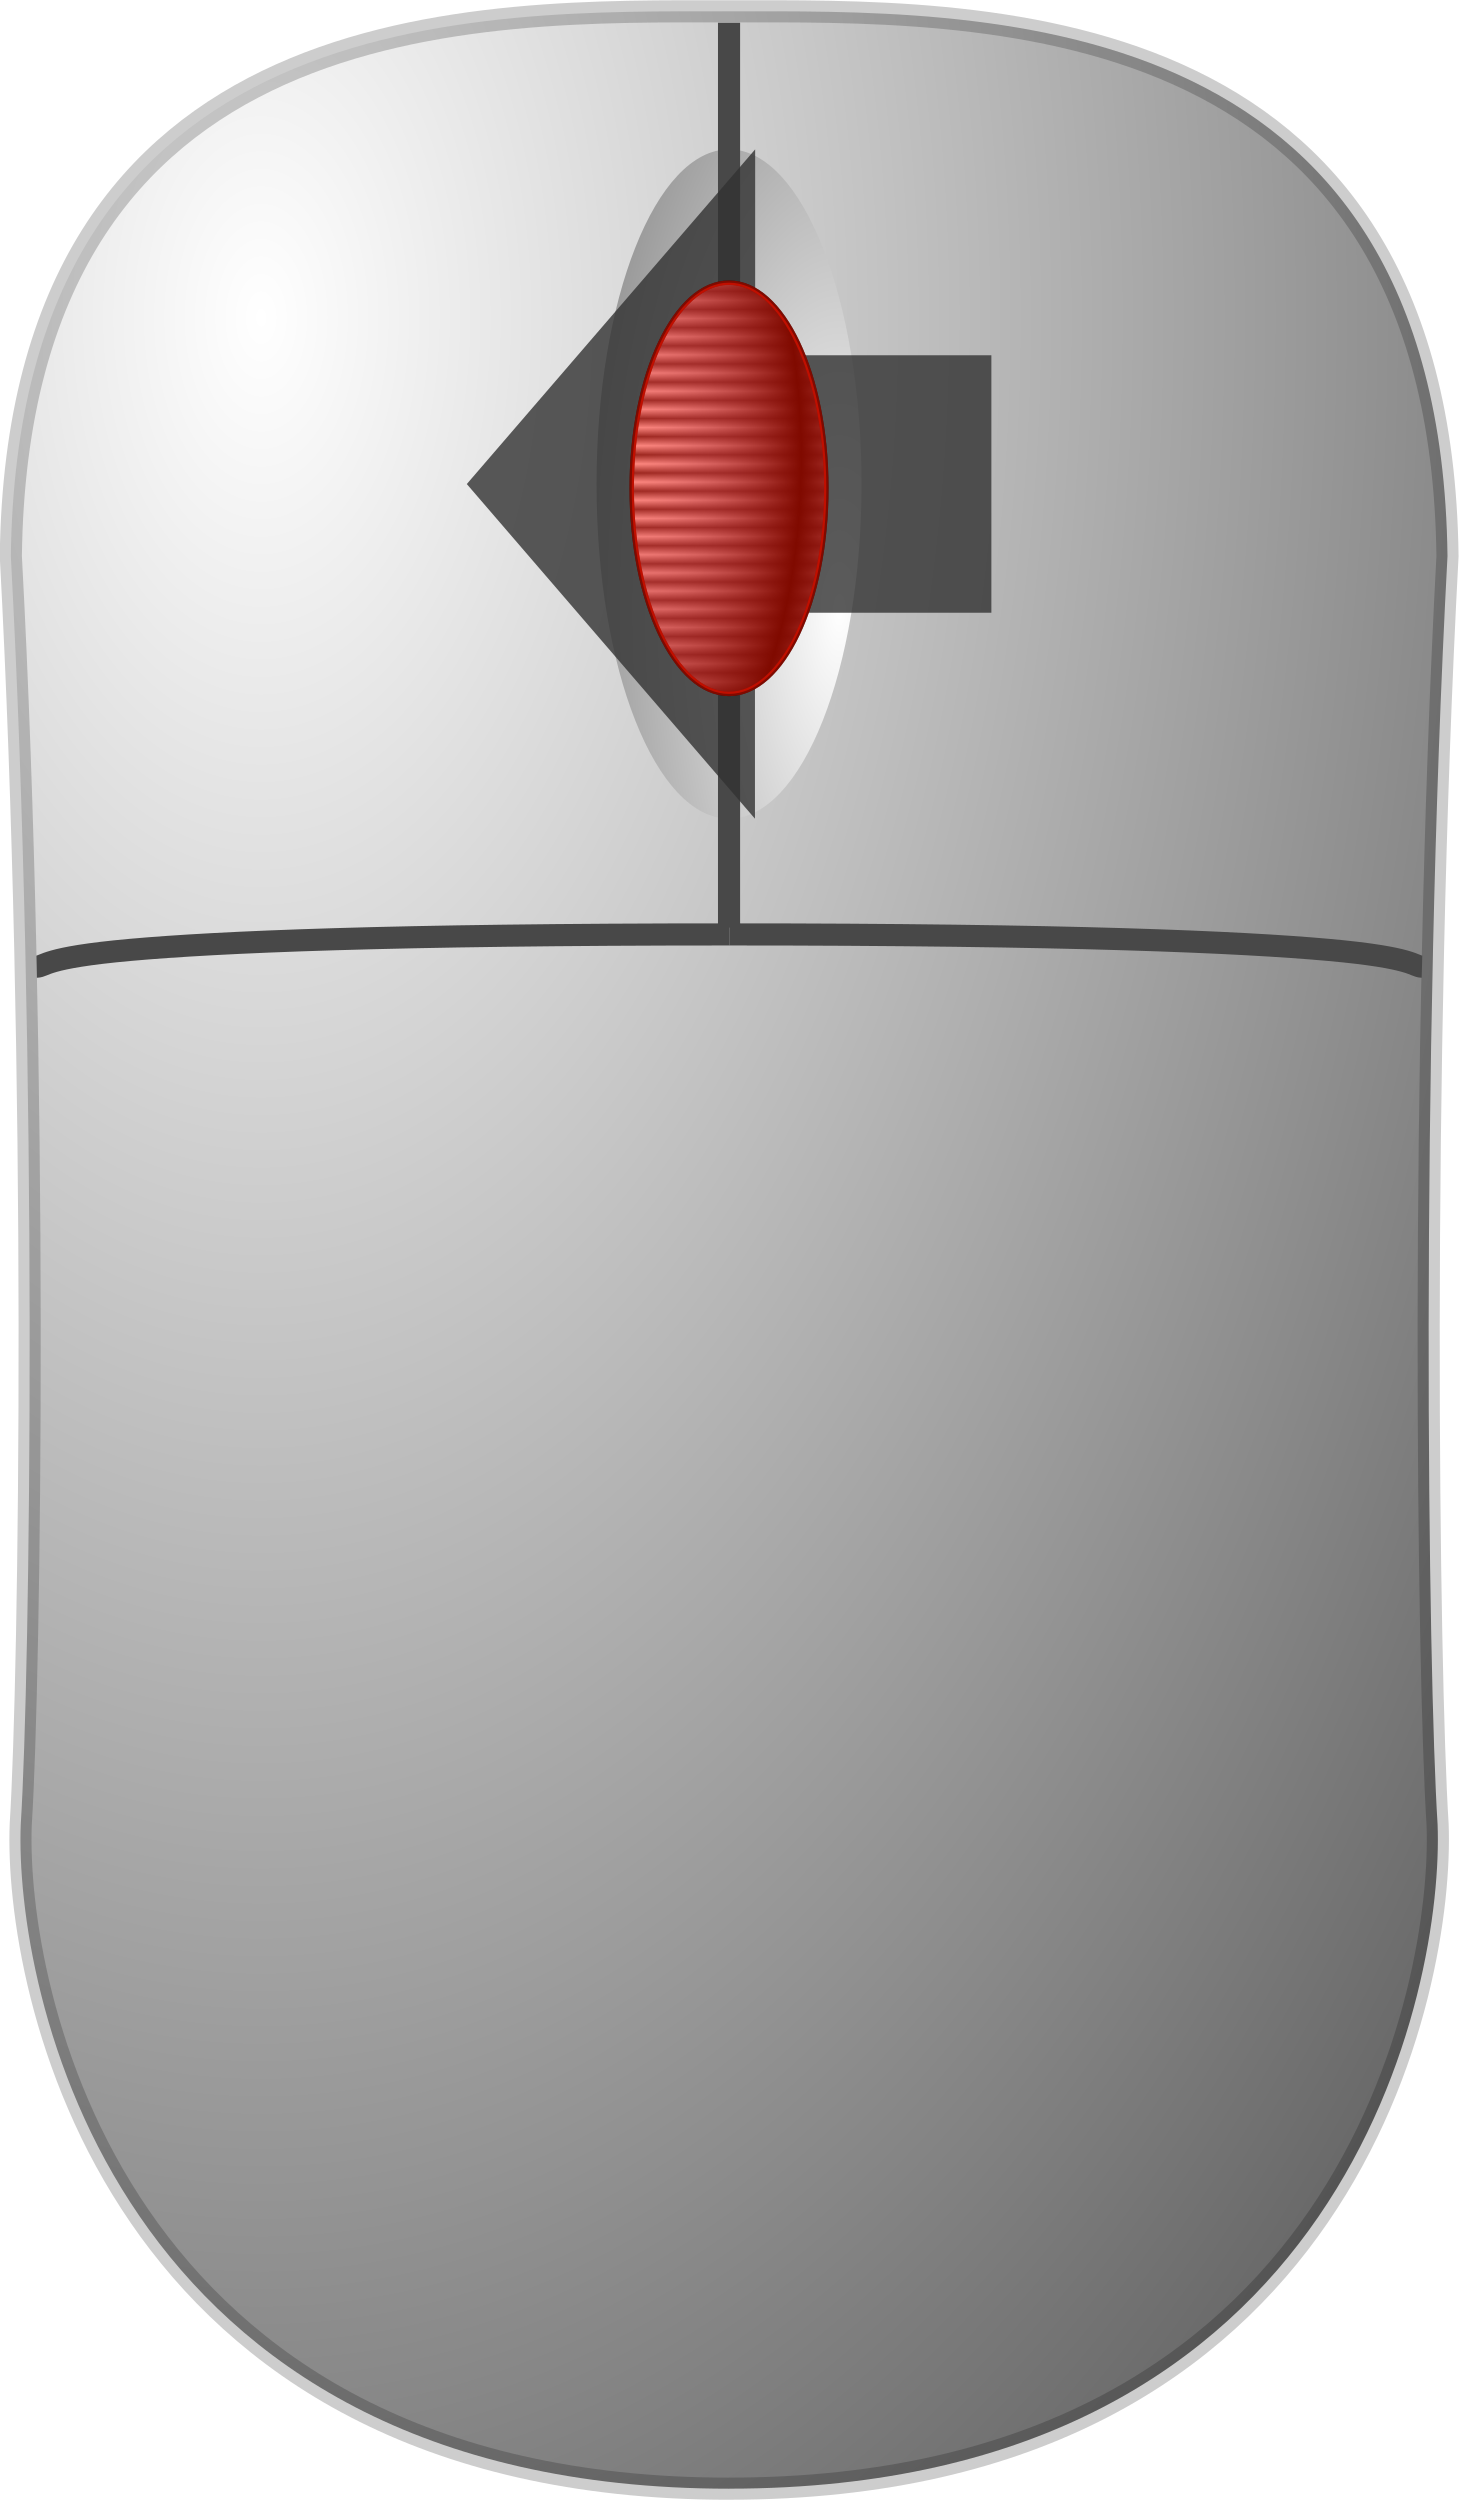
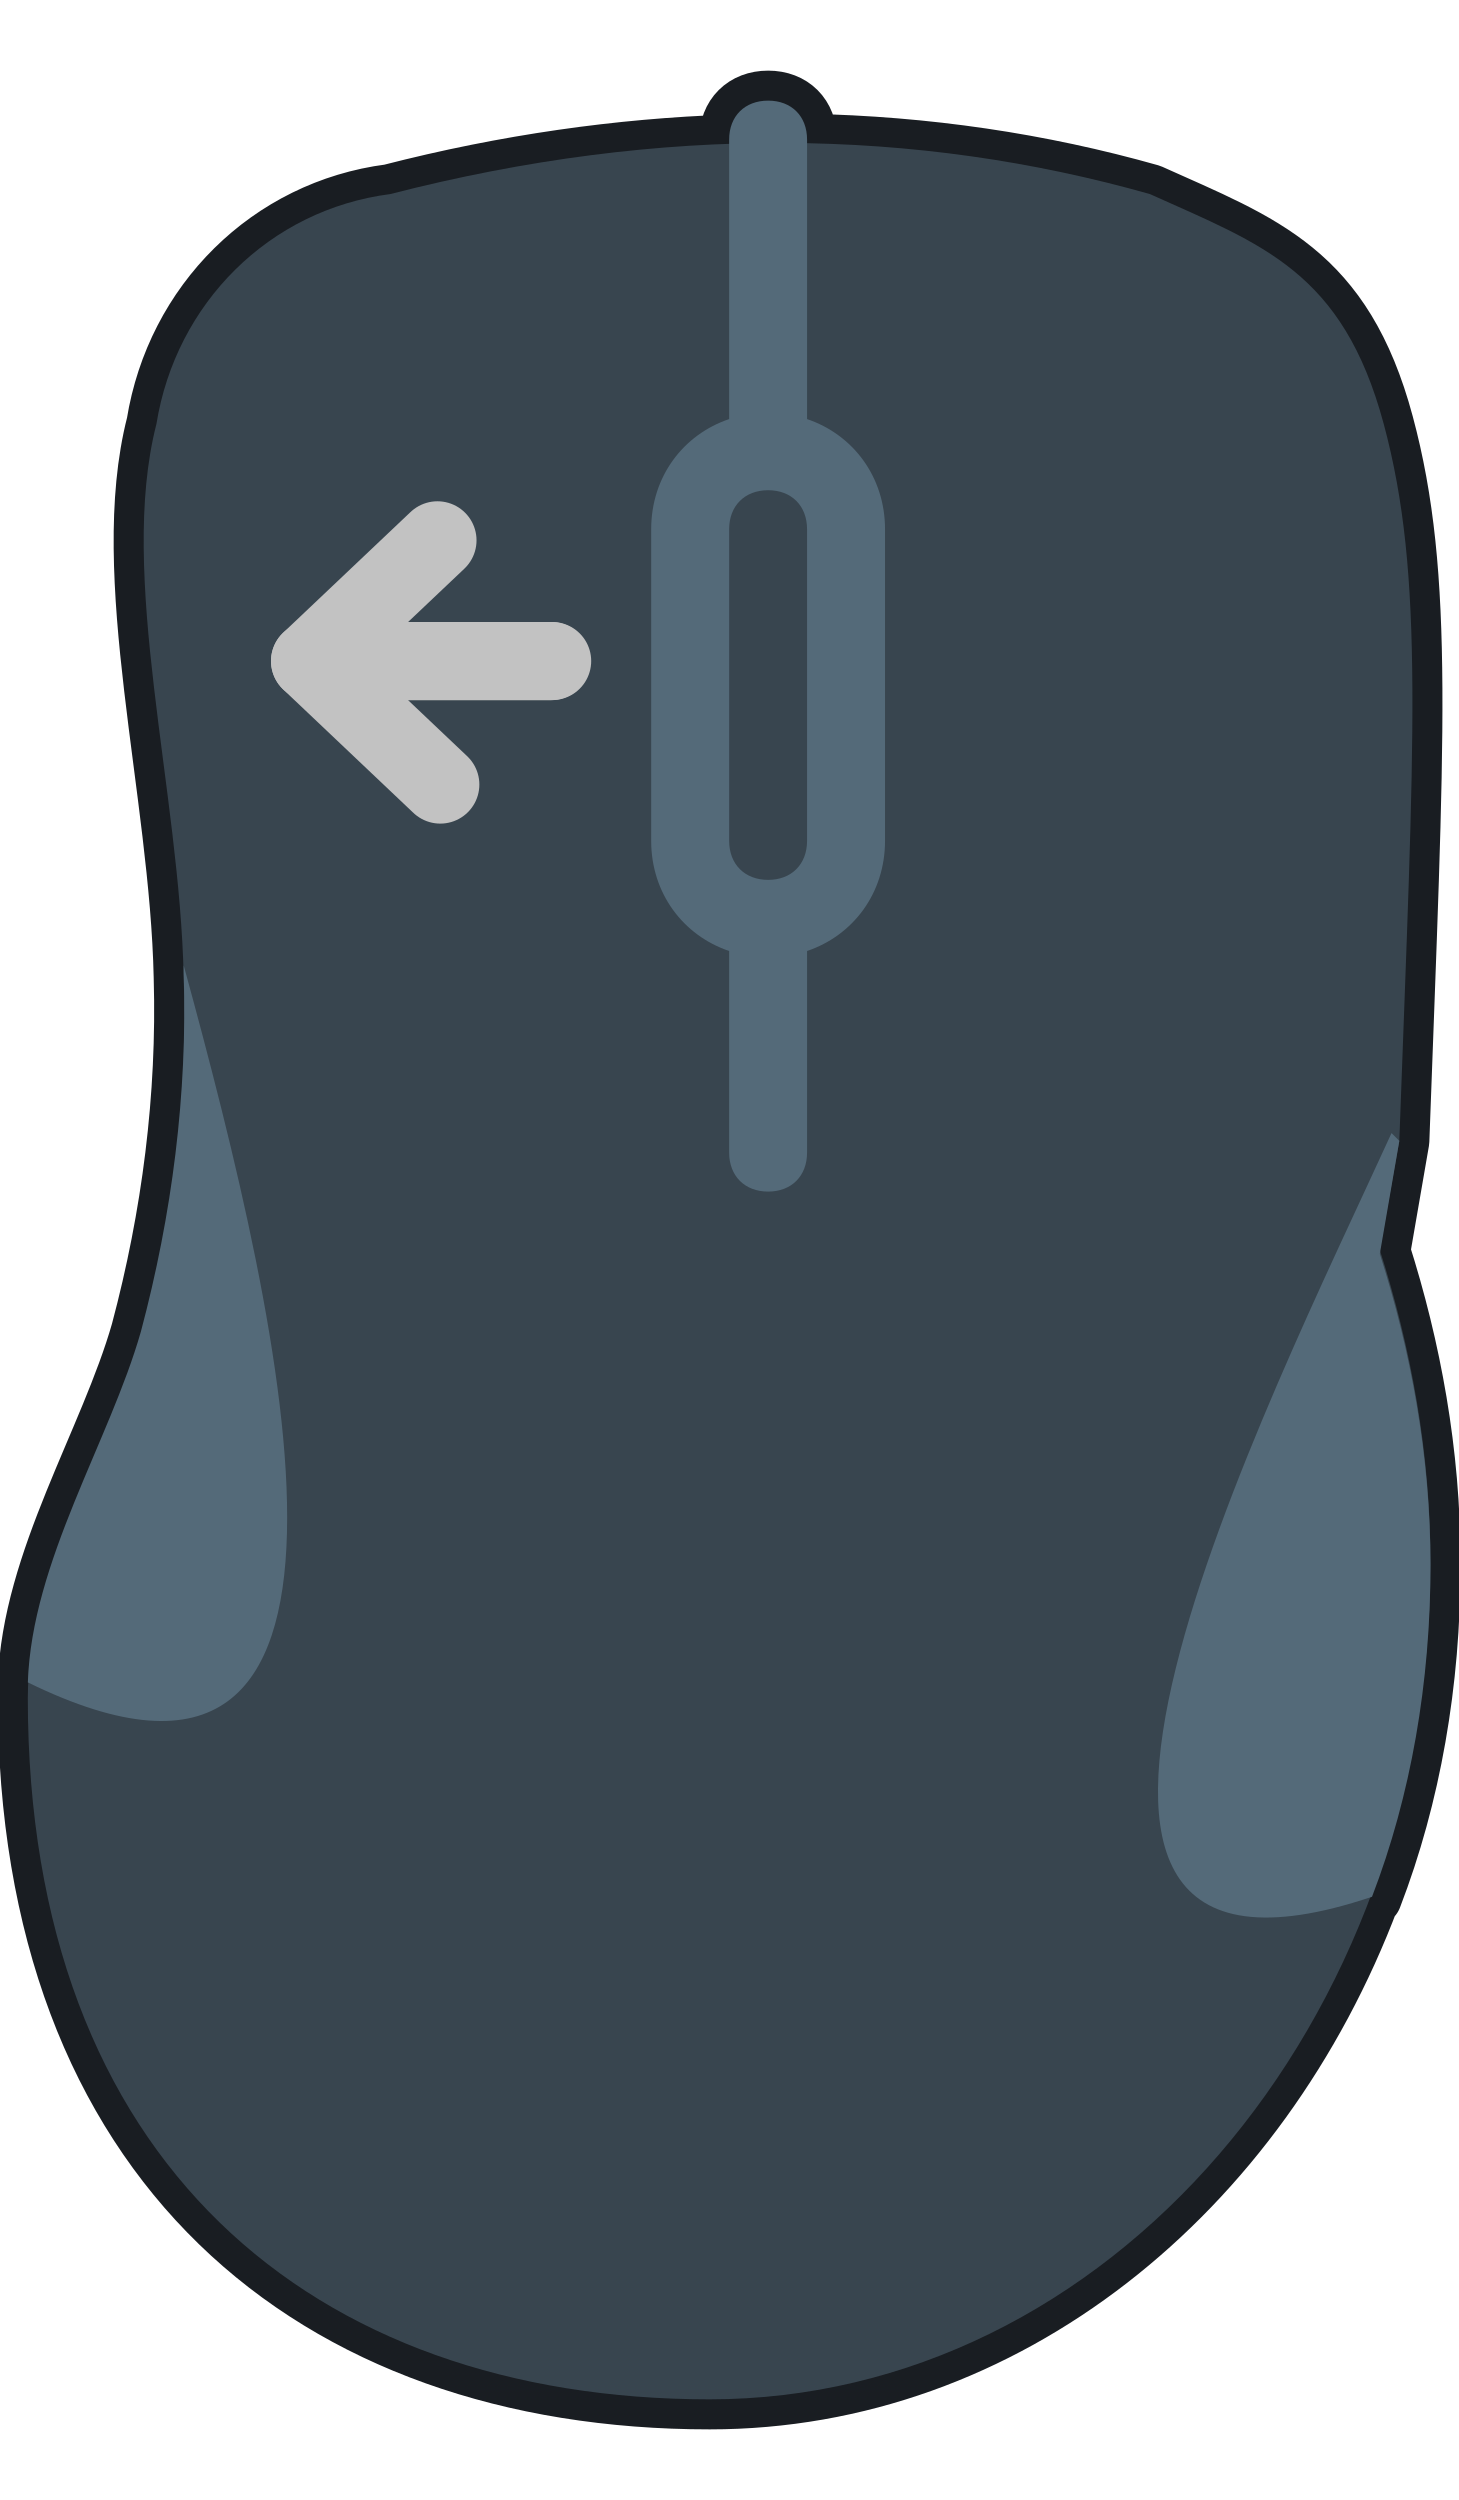
- <svg xmlns="http://www.w3.org/2000/svg" xmlns:xlink="http://www.w3.org/1999/xlink" viewBox="0 0 35 60" version="1.1" id="svg898">
-   <defs id="defs902">
-     <radialGradient id="c" cx="85.528" cy="170.14" r="252.08" gradientTransform="matrix(0.14849,0,0,0.25527,-6.43024,-35.80705)" gradientUnits="userSpaceOnUse" spreadMethod="reflect" xlink:href="#b" />
-     <linearGradient id="b">
-       <stop stop-color="#fff" offset="0" id="stop3" />
-       <stop stop-color="#666" offset="1" id="stop5" />
+ <svg xmlns="http://www.w3.org/2000/svg" xmlns:xlink="http://www.w3.org/1999/xlink" version="1.1" viewBox="0 0 35 60" id="svg35">
+   <defs id="defs39">
+     <linearGradient id="linearGradient857">
+       <stop style="stop-color:#207bb3;stop-opacity:1;" offset="0" id="stop853" />
+       <stop style="stop-color:#207bb3;stop-opacity:0;" offset="1" id="stop855" />
    </linearGradient>
-     <radialGradient id="a" cx="193.4" cy="181.62" r="68.141" gradientTransform="matrix(0.13524,0,0,0.34162,-6.00874,-47.41504)" gradientUnits="userSpaceOnUse" spreadMethod="reflect" xlink:href="#b" />
-     <linearGradient id="d" x1="193.63" x2="193.63" y1="161.65" y2="162.42" gradientTransform="matrix(0.13405,0,0,0.2832,-6.29934,-36.60804)" gradientUnits="userSpaceOnUse" spreadMethod="reflect">
-       <stop stop-color="#333" offset="0" id="stop9" />
-       <stop stop-color="#fff" offset="1" id="stop11" />
-     </linearGradient>
-     <radialGradient id="e" cx="158.03" cy="169.2" r="31.163" gradientTransform="matrix(0.13493,0,0,0.28136,-6.29934,-36.60804)" gradientUnits="userSpaceOnUse" spreadMethod="reflect">
-       <stop stop-color="#b3b3eb" stop-opacity="0" offset="0" id="stop14" />
-       <stop offset="1" id="stop16" />
-     </radialGradient>
+     <radialGradient xlink:href="#linearGradient857" id="radialGradient859-3" cx="49.397" cy="30.763" fx="49.397" fy="30.763" r="26.048" gradientTransform="matrix(6.532941,0,0,1.980328,-259.5602,-34.45303)" gradientUnits="userSpaceOnUse" />
+     <radialGradient xlink:href="#linearGradient857" id="radialGradient859-3-3" cx="49.397" cy="30.763" fx="49.397" fy="30.763" r="26.048" gradientTransform="matrix(6.532941,0,0,1.980328,-259.5602,-34.45303)" gradientUnits="userSpaceOnUse" />
  </defs>
-   <path d="m 17.502,59.729 c -14.905,0 -17.159,-12.11 -17.004,-15.947 0.229,-3.619 0.42,-18.176 -0.238,-30.434 C 0.428,-0.048 11.61,0.272 17.5,0.272 c 5.89,0 17.072,-0.32 17.24,13.076 -0.658,12.258 -0.468,26.815 -0.238,30.433 0.154,3.837 -2.099,15.947 -17.004,15.947" fill="url(#c)" fill-rule="evenodd" stroke="#000000" stroke-linejoin="round" stroke-opacity="0.198" stroke-width="0.531" id="path19" style="fill:url(#c)" />
-   <ellipse cx="17.497" cy="11.617" rx="3.18" ry="8.032" fill="url(#a)" fill-rule="evenodd" id="ellipse21" style="fill:url(#a)" />
-   <g fill="none" stroke="#484848" id="g29" transform="translate(-9.3999999e-4,-4.4938326e-5)">
-     <path d="m 17.505,22.426 c -8.161,0 -12.278,0.183 -14.374,0.371 -2.096,0.188 -2.039,0.399 -2.251,0.404" stroke-width="0.531" id="path23" />
-     <path d="m 17.504,22.426 c 8.161,0 12.278,0.183 14.374,0.371 2.096,0.188 2.039,0.399 2.251,0.404" stroke-width="0.531" id="path25" />
-     <path d="m 17.498,0.546 v 21.716" stroke-width="0.531" id="path27" />
+   <radialGradient id="a" cx="193.4" cy="181.62" r="68.141" gradientTransform="matrix(0.13524,0,0,0.34162,53.70034,-47.415)" gradientUnits="userSpaceOnUse" spreadMethod="reflect" xlink:href="#b" />
+   <linearGradient id="b">
+     <stop stop-color="#fff" offset="0" id="stop3" />
+     <stop stop-color="#666" offset="1" id="stop5" />
+   </linearGradient>
+   <radialGradient id="c" cx="85.528" cy="170.14" r="252.08" gradientTransform="matrix(0.14849,0,0,0.25527,53.27884,-35.807)" gradientUnits="userSpaceOnUse" spreadMethod="reflect" xlink:href="#b" />
+   <linearGradient id="d" x1="193.63" x2="193.63" y1="161.65" y2="162.42" gradientTransform="matrix(0.13405,0,0,0.2832,53.40973,-36.608)" gradientUnits="userSpaceOnUse" spreadMethod="reflect">
+     <stop stop-color="#333" offset="0" id="stop9" />
+     <stop stop-color="#fff" offset="1" id="stop11" />
+   </linearGradient>
+   <radialGradient id="e" cx="158.03" cy="169.2" r="31.163" gradientTransform="matrix(0.13493,0,0,0.28136,53.40973,-36.608)" gradientUnits="userSpaceOnUse" spreadMethod="reflect">
+     <stop stop-color="#b3b3eb" stop-opacity="0" offset="0" id="stop14" />
+     <stop offset="1" id="stop16" />
+   </radialGradient>
+   <g id="g1768" transform="translate(-0.14453,0.7041013)">
+     <path id="path866" style="font-variation-settings:normal;vector-effect:none;fill:#515151;fill-opacity:1;stroke:#191d22;stroke-width:1.44;stroke-linecap:round;stroke-linejoin:round;stroke-miterlimit:4;stroke-dasharray:none;stroke-dashoffset:0;stroke-opacity:1;paint-order:markers fill stroke;stop-color:#000000" d="m 18.58,1.711 c -0.561,0 -0.936,0.373 -0.936,0.934 V 2.766 C 15.016,2.858 12.309,3.235 9.51,3.955 6.611,4.329 4.366,6.572 3.898,9.471 2.963,13.118 4.459,18.262 4.553,22.75 c 0.083,2.867 -0.287,5.733 -1.027,8.508 -0.748,2.618 -2.619,5.517 -2.713,8.416 0.009,0.005 0.018,0.007 0.027,0.012 C 0.834,39.807 0.812,39.928 0.812,40.049 0.812,51.176 7.64,56.881 17.178,56.881 c 7.078,0 13.169,-4.951 15.844,-12.049 0.018,-0.006 0.033,-0.01 0.051,-0.016 0.935,-2.431 1.404,-5.142 1.404,-7.947 0,-0.016 -0.002,-0.031 -0.002,-0.047 3.2e-5,-0.016 0.002,-0.031 0.002,-0.047 0,-2.605 -0.465,-5.117 -1.207,-7.445 L 33.729,26.678 C 34.08,17.011 34.338,13.131 33.354,9.471 32.369,5.81 30.444,5.171 27.744,3.955 25.106,3.208 22.359,2.803 19.514,2.746 V 2.645 c 0,-0.561 -0.373,-0.934 -0.934,-0.934 z" />
+     <g transform="matrix(0.1077535,0,0,0.1077535,0.5224882,1.817919)" id="g878">
+       <path style="fill:#38454f" d="M 167.576,77.102 V 7.678" id="path874" />
+     </g>
+     <g transform="matrix(0.1077535,0,0,0.1077535,0.5224882,3.972989)" id="g884">
+       <path style="fill:#38454f" d="m 167.576,161.237 v 52.068" id="path880" />
+     </g>
+     <g id="g902-1" transform="matrix(0.3345302,0,0,0.3345302,-207.0204,-30.29832)" />
+     <g id="g904-0" transform="matrix(0.3345302,0,0,0.3345302,-207.0204,-30.29832)" />
+     <g id="g906-6" transform="matrix(0.3345302,0,0,0.3345302,-207.0204,-30.29832)" />
+     <g id="g908-1" transform="matrix(0.3345302,0,0,0.3345302,-207.0204,-30.29832)" />
+     <g id="g910-5" transform="matrix(0.3345302,0,0,0.3345302,-207.0204,-30.29832)" />
+     <g id="g912-9" transform="matrix(0.3345302,0,0,0.3345302,-207.0204,-30.29832)" />
+     <g id="g914-4" transform="matrix(0.3345302,0,0,0.3345302,-207.0204,-30.29832)" />
+     <g id="g916-9" transform="matrix(0.3345302,0,0,0.3345302,-207.0204,-30.29832)" />
+     <g id="g918-0" transform="matrix(0.3345302,0,0,0.3345302,-207.0204,-30.29832)" />
+     <g id="g920-91" transform="matrix(0.3345302,0,0,0.3345302,-207.0204,-30.29832)" />
+     <g id="g922-7" transform="matrix(0.3345302,0,0,0.3345302,-207.0204,-30.29832)" />
+     <g id="g924-7" transform="matrix(0.3345302,0,0,0.3345302,-207.0204,-30.29832)" />
+     <g id="g926-1" transform="matrix(0.3345302,0,0,0.3345302,-207.0204,-30.29832)" />
+     <g id="g928-1" transform="matrix(0.3345302,0,0,0.3345302,-207.0204,-30.29832)" />
+     <g id="g930-5" transform="matrix(0.3345302,0,0,0.3345302,-207.0204,-30.29832)" />
+     <path style="fill:#38454f;stroke-width:0.108" d="M 33.728,26.677 C 34.079,17.01 34.338,13.132 33.354,9.471 32.369,5.811 30.443,5.17 27.743,3.954 v 0 c -5.611,-1.59 -11.689,-1.683 -18.234,0 v 0 C 6.61,4.328 4.366,6.573 3.899,9.471 2.964,13.118 4.46,18.261 4.553,22.749 c 0.094,2.899 -0.187,5.797 -1.029,8.603 -0.748,2.618 -2.712,5.704 -2.712,8.696 -1.13e-4,11.127 6.826,16.832 16.364,16.832 9.538,0 17.299,-8.977 17.299,-20.104 0,-2.618 -0.468,-5.143 -1.216,-7.481 z" id="path875" />
+     <path style="fill:#546a79;stroke-width:0.108" d="m 0.813,39.674 c 0.094,-2.899 1.964,-5.797 2.712,-8.416 0.748,-2.805 1.122,-5.704 1.029,-8.603 0,-0.094 0,-0.187 0,-0.187 2.431,8.883 5.423,21.694 -3.74,17.206" id="path877" />
+     <path style="fill:#38454f;stroke-width:0.108" d="m 18.579,21.347 v 0 c 1.029,0 1.87,-0.842 1.87,-1.87 v -7.481 c 0,-1.029 -0.842,-1.87 -1.87,-1.87 -1.029,0 -1.87,0.842 -1.87,1.87 v 7.481 c 0,1.029 0.842,1.87 1.87,1.87" id="path879" />
+     <path id="path881" style="fill:#546a79;stroke-width:0.108" d="m 18.58,1.711 c -0.561,0 -0.936,0.373 -0.936,0.934 v 6.709 c -1.104,0.373 -1.871,1.385 -1.871,2.643 v 7.48 c 0,1.257 0.767,2.27 1.871,2.643 v 4.838 c 0,0.561 0.374,0.936 0.936,0.936 0.561,0 0.934,-0.374 0.934,-0.936 v -4.838 c 1.104,-0.373 1.871,-1.385 1.871,-2.643 v -7.48 c 0,-1.257 -0.767,-2.27 -1.871,-2.643 V 2.645 c 0,-0.561 -0.373,-0.934 -0.934,-0.934 z m 0,9.35 c 0.561,0 0.934,0.374 0.934,0.936 v 7.48 c 0,0.561 -0.373,0.936 -0.934,0.936 -0.561,0 -0.936,-0.374 -0.936,-0.936 v -7.48 c 0,-0.561 0.374,-0.936 0.936,-0.936 z" />
+     <path style="fill:#38454f;stroke-width:0.108" d="M 18.579,10.126 V 2.645" id="path883" />
+     <g transform="matrix(0.1077535,0,0,0.1077535,0.522488,3.972989)" id="g893">
+       <path style="fill:#38454f" d="m 167.576,161.237 v 52.068" id="path889" />
+     </g>
+     <path style="fill:#546a79;stroke-width:0.108" d="m 33.728,26.677 -0.187,-0.187 c -2.899,6.359 -10.753,21.787 -0.468,18.328 0.935,-2.431 1.403,-5.143 1.403,-7.948 0,-2.618 -0.468,-5.143 -1.216,-7.481 z" id="path895" />
  </g>
-   <path d="M 18.124,3.584 V 8.527 H 23.793 v 6.179 h -5.674 v 4.943 L 11.203,11.617 Z" fill="#333333" fill-opacity="0.8" id="path896" />
-   <path d="m 19.832,11.719 a 2.335,4.934 0 1 1 -4.671,0 2.335,4.934 0 1 1 4.671,0 z" fill="url(#d)" fill-rule="evenodd" id="path31" style="fill:url(#d)" />
-   <path d="m 19.832,11.719 a 2.335,4.934 0 1 1 -4.671,0 2.335,4.934 0 1 1 4.671,0 z" fill="url(#e)" fill-rule="evenodd" stroke="#000000" stroke-width="0.107" id="path33" style="fill:url(#e)" />
-   <path d="m 19.832,11.719 a 2.335,4.934 0 1 1 -4.671,0 2.335,4.934 0 1 1 4.671,0 z" style="fill:#ff1400;fill-opacity:0.502;fill-rule:evenodd;stroke:#ff1400;stroke-width:0.107;stroke-opacity:0.502" id="path451" />
+   <g id="g902" transform="matrix(0.3345302,0,0,0.3345302,-207.0204,-30.29832)" />
+   <g id="g904" transform="matrix(0.3345302,0,0,0.3345302,-207.0204,-30.29832)" />
+   <g id="g906" transform="matrix(0.3345302,0,0,0.3345302,-207.0204,-30.29832)" />
+   <g id="g908" transform="matrix(0.3345302,0,0,0.3345302,-207.0204,-30.29832)" />
+   <g id="g910" transform="matrix(0.3345302,0,0,0.3345302,-207.0204,-30.29832)" />
+   <g id="g912" transform="matrix(0.3345302,0,0,0.3345302,-207.0204,-30.29832)" />
+   <g id="g914" transform="matrix(0.3345302,0,0,0.3345302,-207.0204,-30.29832)" />
+   <g id="g916" transform="matrix(0.3345302,0,0,0.3345302,-207.0204,-30.29832)" />
+   <g id="g918" transform="matrix(0.3345302,0,0,0.3345302,-207.0204,-30.29832)" />
+   <g id="g920" transform="matrix(0.3345302,0,0,0.3345302,-207.0204,-30.29832)" />
+   <g id="g922" transform="matrix(0.3345302,0,0,0.3345302,-207.0204,-30.29832)" />
+   <g id="g924" transform="matrix(0.3345302,0,0,0.3345302,-207.0204,-30.29832)" />
+   <g id="g926" transform="matrix(0.3345302,0,0,0.3345302,-207.0204,-30.29832)" />
+   <g id="g928" transform="matrix(0.3345302,0,0,0.3345302,-207.0204,-30.29832)" />
+   <g id="g930" transform="matrix(0.3345302,0,0,0.3345302,-207.0204,-30.29832)" />
+   <g id="g902-2" transform="matrix(0.3345302,0,0,0.3345302,-207.0204,-30.29832)" />
+   <g id="g904-2" transform="matrix(0.3345302,0,0,0.3345302,-207.0204,-30.29832)" />
+   <g id="g906-8" transform="matrix(0.3345302,0,0,0.3345302,-207.0204,-30.29832)" />
+   <g id="g908-9" transform="matrix(0.3345302,0,0,0.3345302,-207.0204,-30.29832)" />
+   <g id="g910-7" transform="matrix(0.3345302,0,0,0.3345302,-207.0204,-30.29832)" />
+   <g id="g912-3" transform="matrix(0.3345302,0,0,0.3345302,-207.0204,-30.29832)" />
+   <g id="g914-6" transform="matrix(0.3345302,0,0,0.3345302,-207.0204,-30.29832)" />
+   <g id="g916-1" transform="matrix(0.3345302,0,0,0.3345302,-207.0204,-30.29832)" />
+   <g id="g918-2" transform="matrix(0.3345302,0,0,0.3345302,-207.0204,-30.29832)" />
+   <g id="g920-9" transform="matrix(0.3345302,0,0,0.3345302,-207.0204,-30.29832)" />
+   <g id="g922-3" transform="matrix(0.3345302,0,0,0.3345302,-207.0204,-30.29832)" />
+   <g id="g924-1" transform="matrix(0.3345302,0,0,0.3345302,-207.0204,-30.29832)" />
+   <g id="g926-9" transform="matrix(0.3345302,0,0,0.3345302,-207.0204,-30.29832)" />
+   <g id="g928-4" transform="matrix(0.3345302,0,0,0.3345302,-207.0204,-30.29832)" />
+   <g id="g930-7" transform="matrix(0.3345302,0,0,0.3345302,-207.0204,-30.29832)" />
+   <g id="g4217" transform="matrix(0,1,1,0,1.894122,-2.690887)">
+     <path style="fill:none;fill-opacity:1;stroke:#c2c2c2;stroke-width:1.875;stroke-linecap:round;stroke-linejoin:round;stroke-miterlimit:4;stroke-dasharray:none;stroke-opacity:1" d="M 18.556,11.331 V 5.547 l 2.964,3.126" id="path4213" />
+     <path style="fill:none;fill-opacity:1;stroke:#c2c2c2;stroke-width:1.875;stroke-linecap:round;stroke-linejoin:round;stroke-miterlimit:4;stroke-dasharray:none;stroke-opacity:1" d="m 18.556,11.357 v -5.809 l -2.897,3.057" id="path4215" />
+   </g>
</svg>
